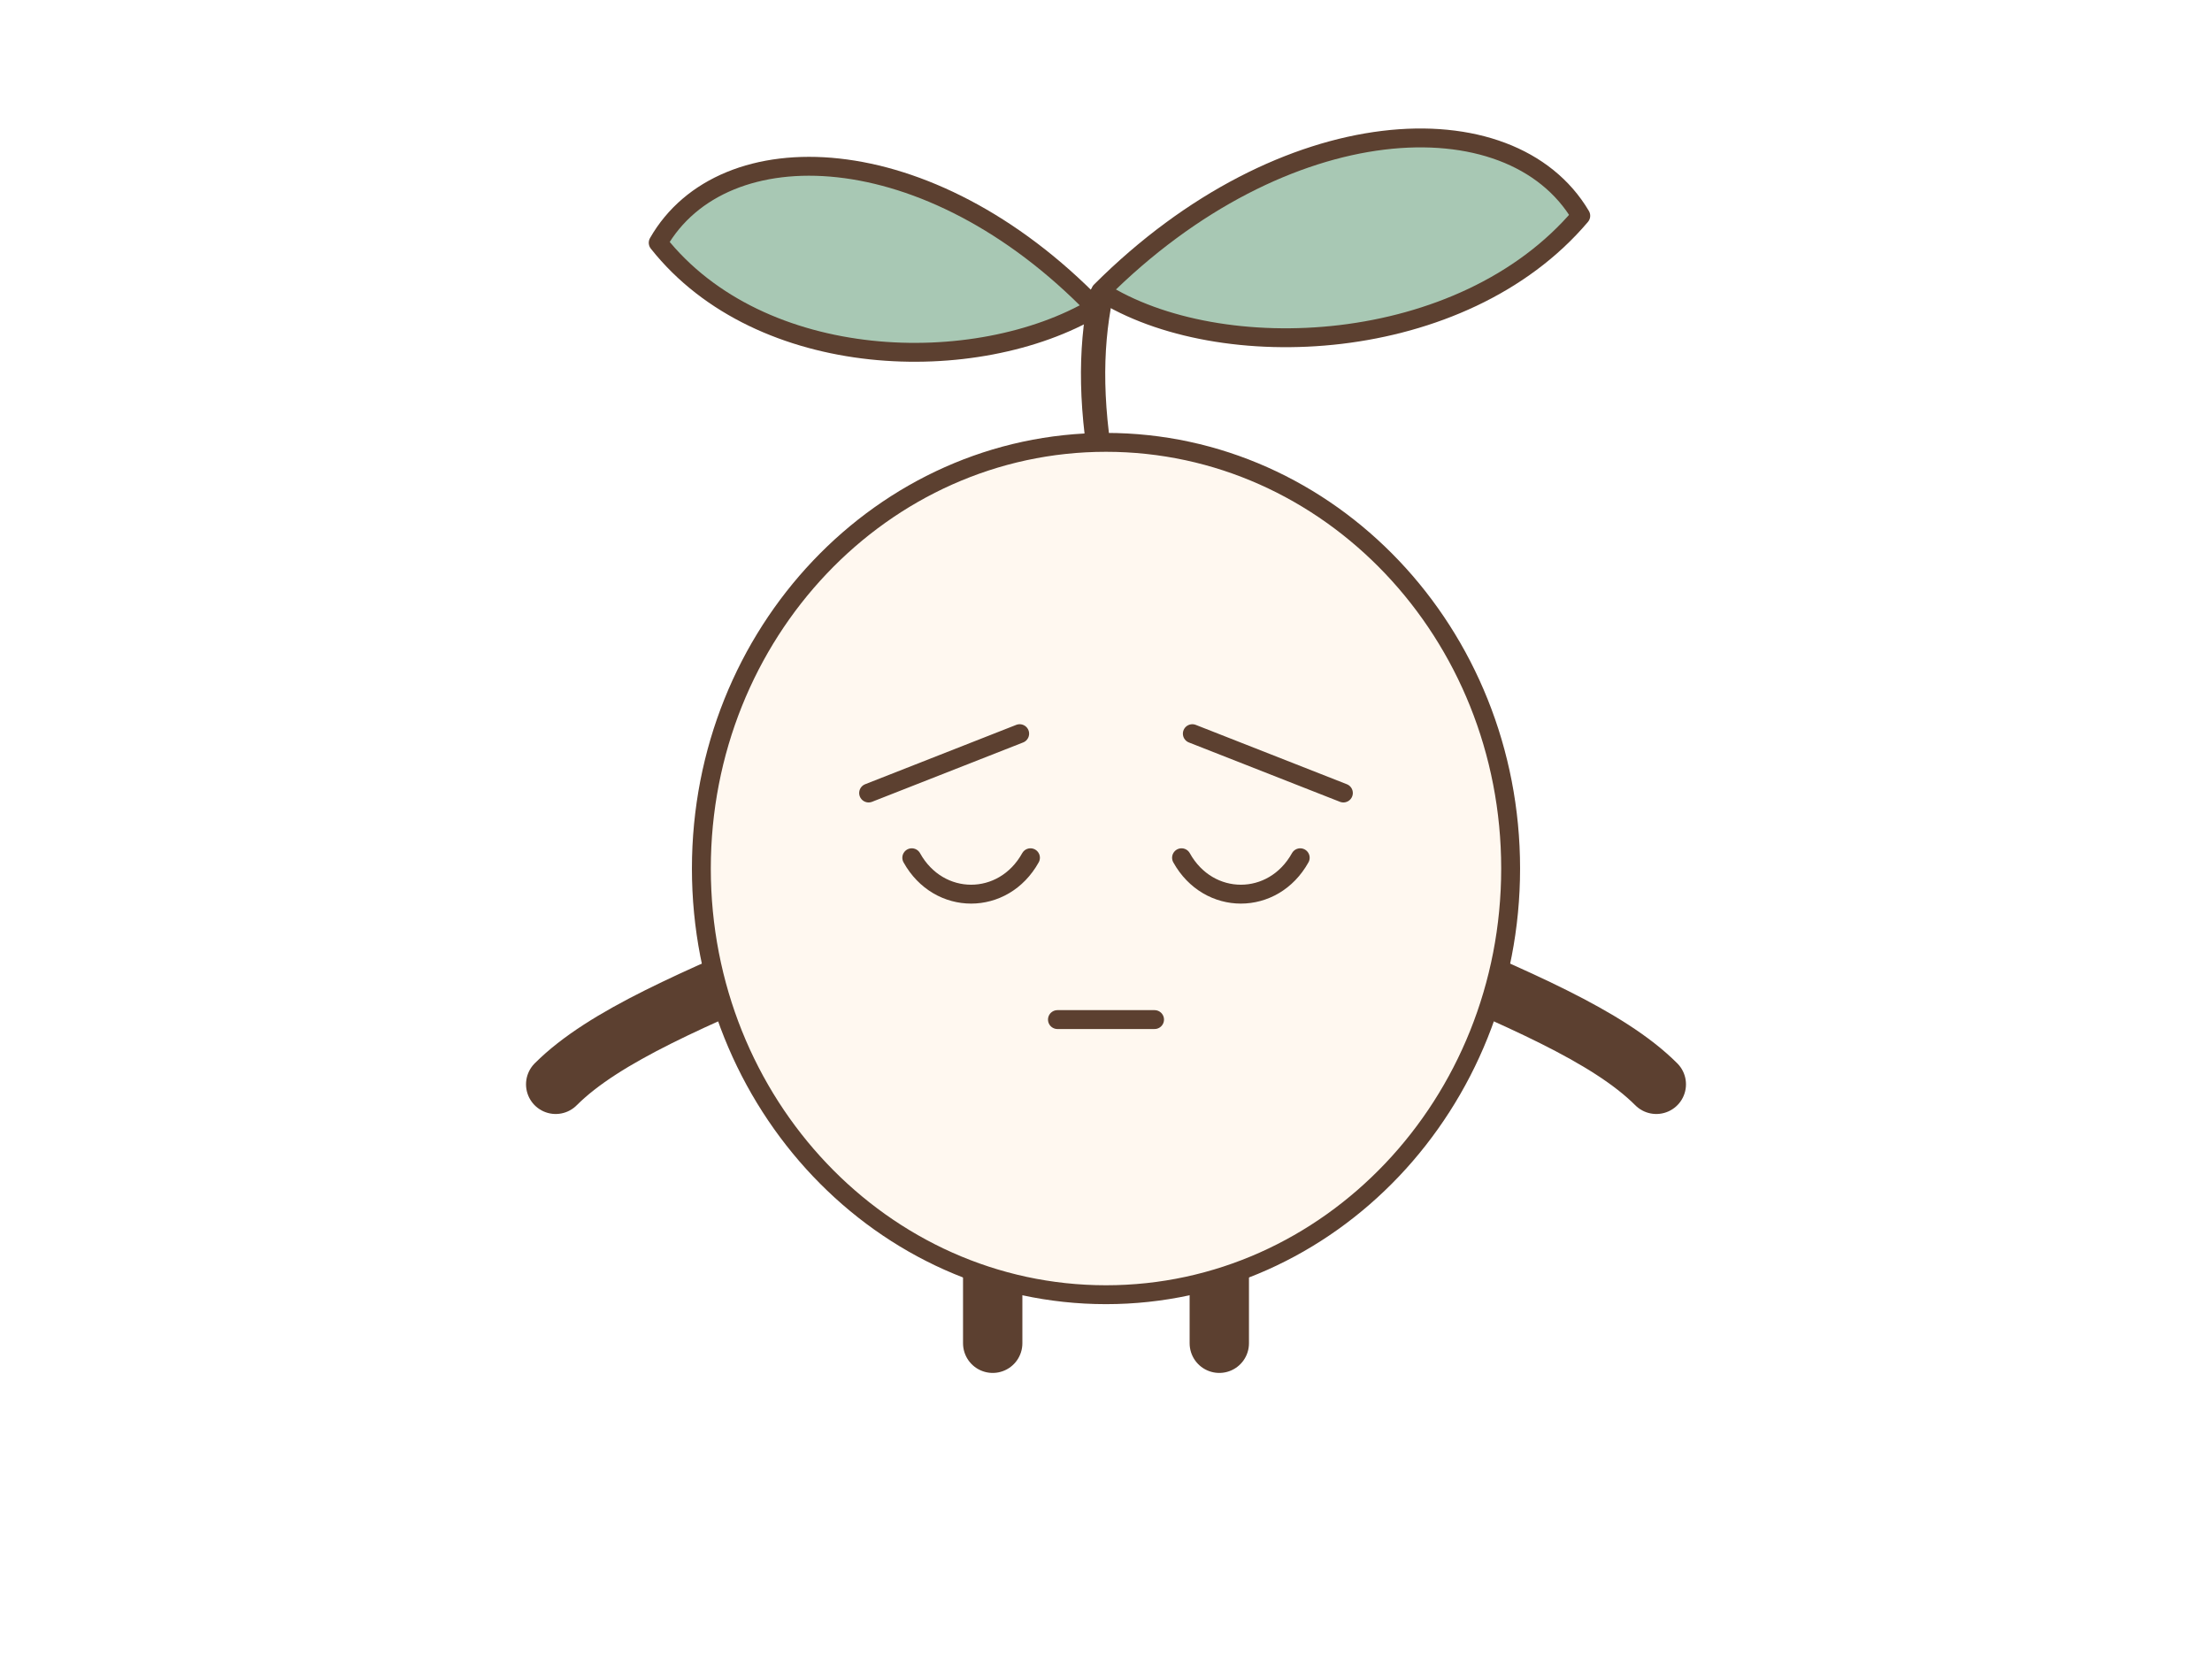
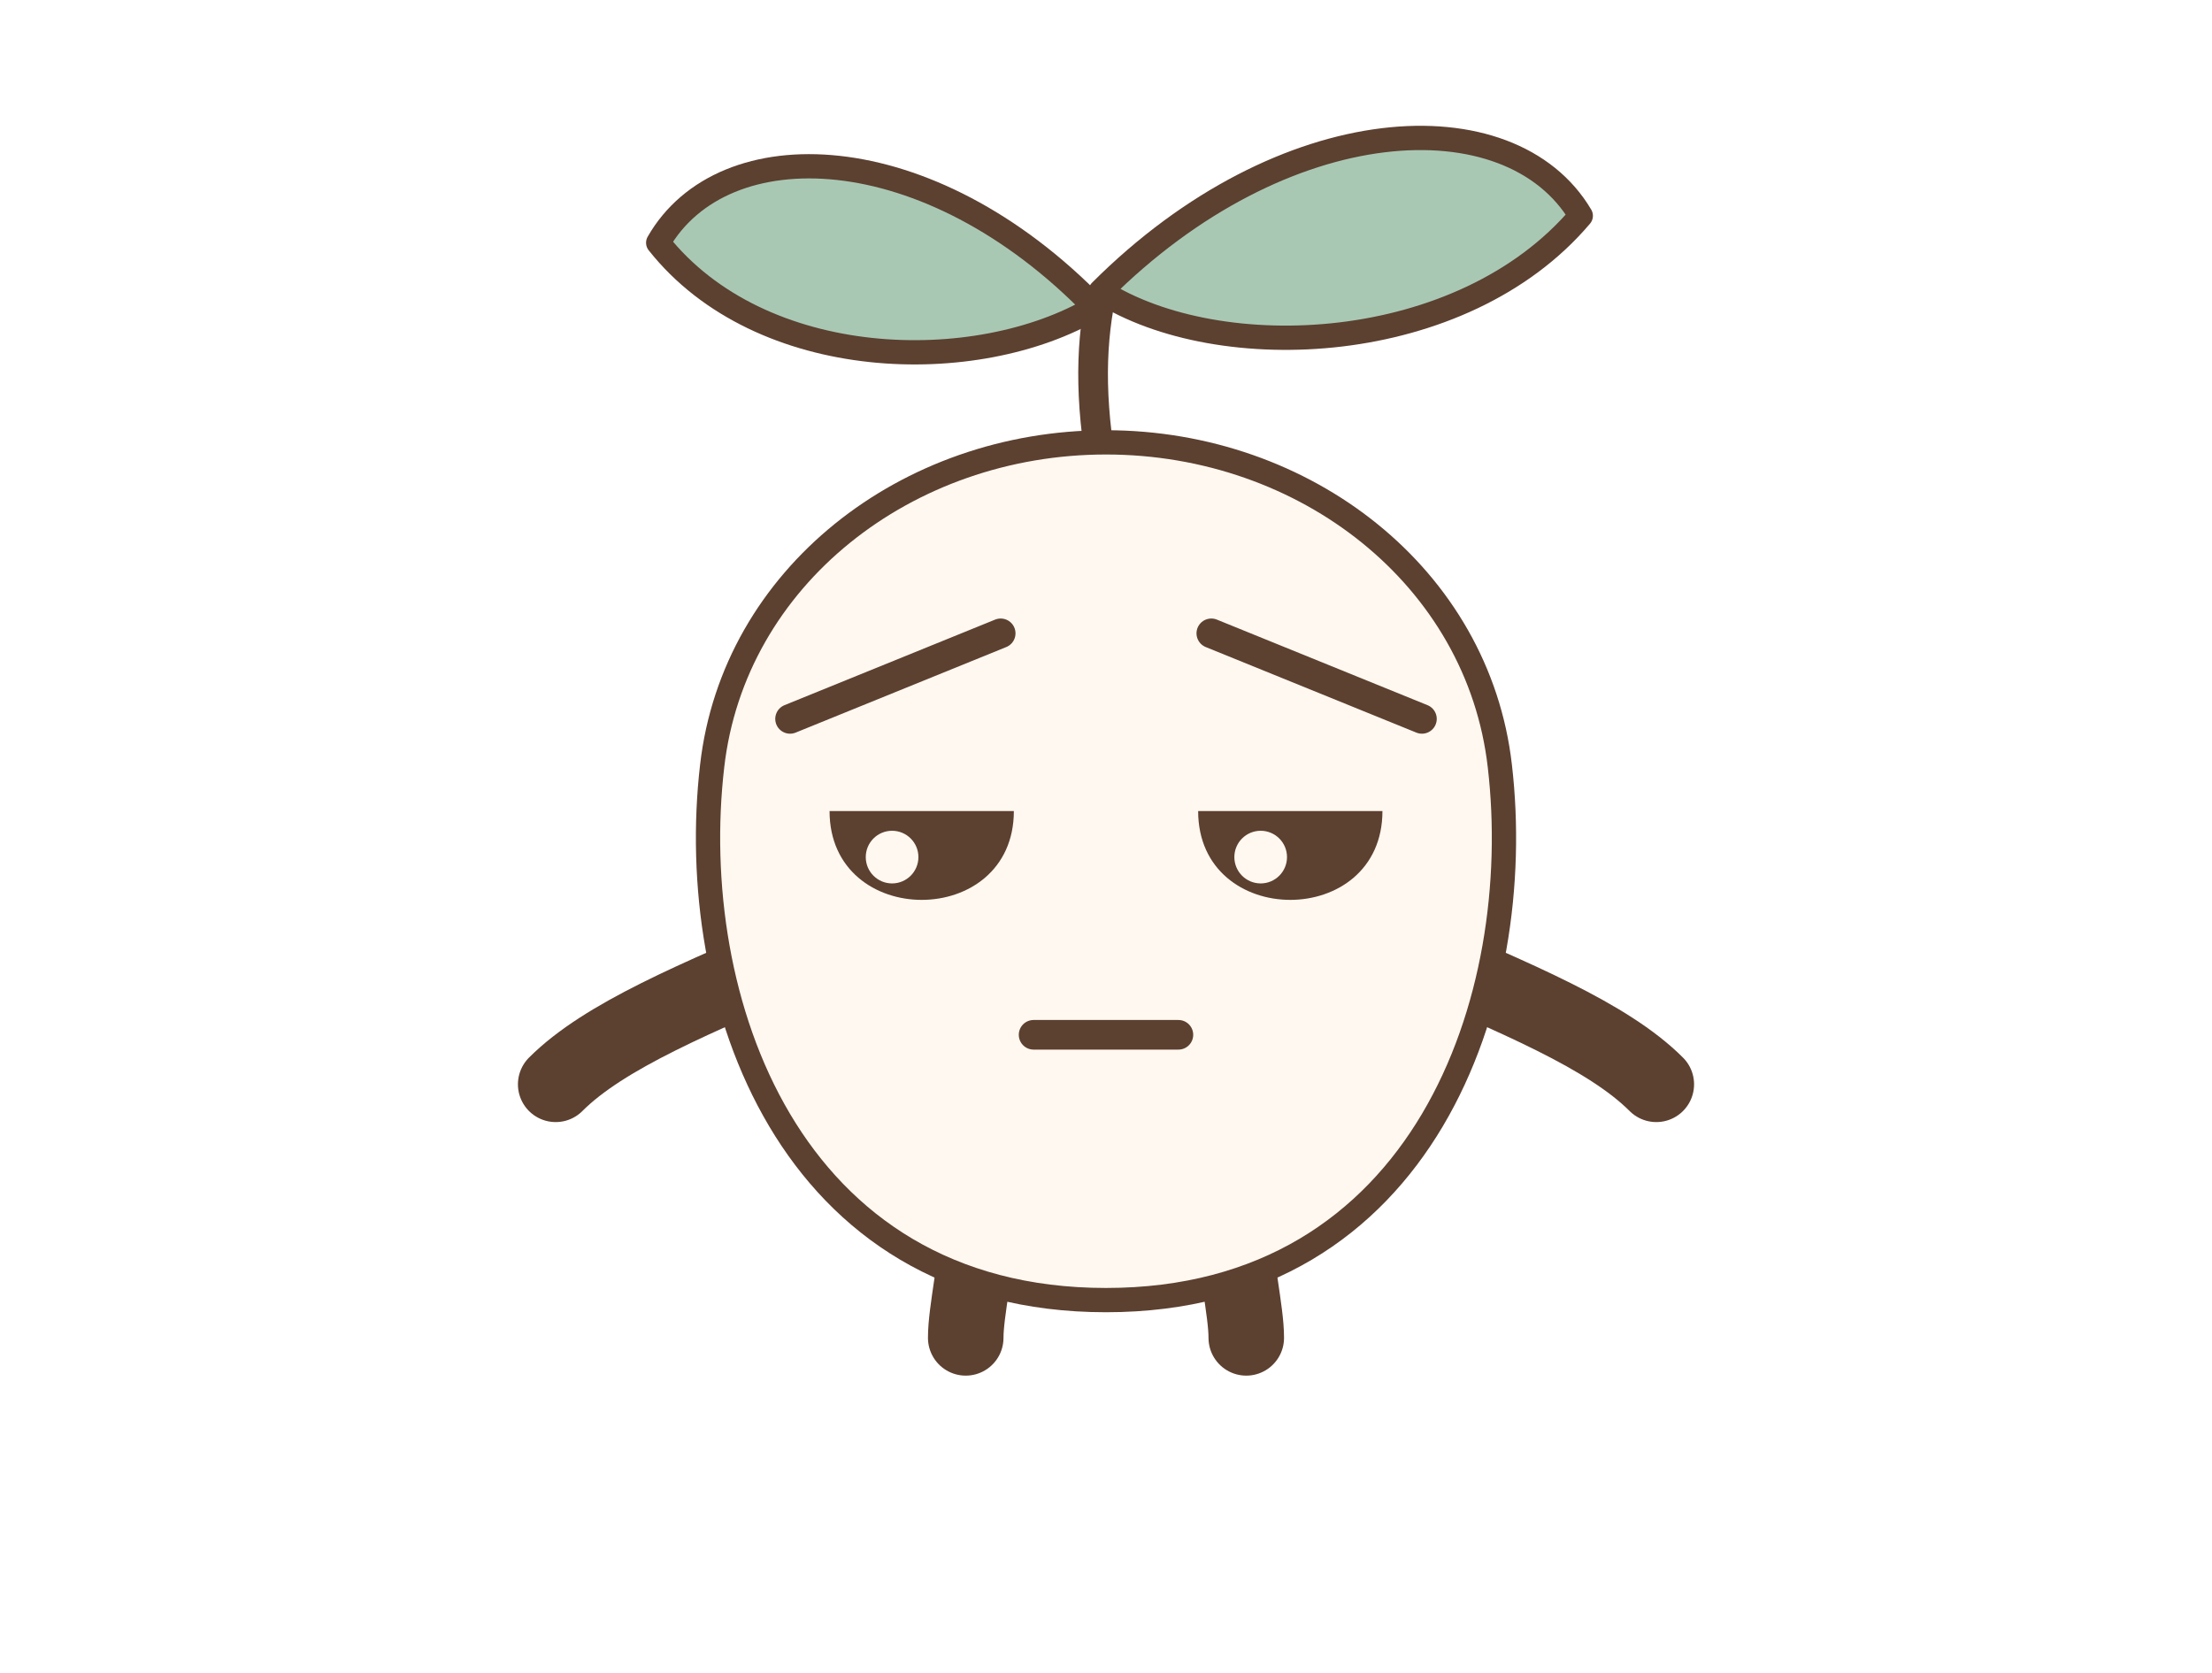
<svg xmlns="http://www.w3.org/2000/svg" viewBox="0 0 820 620" width="820" height="620">
-   <g fill="none" stroke="#5C4030" stroke-width="7" stroke-linecap="round" stroke-linejoin="round">
+   <g fill="none" stroke="#5C4030" stroke-width="9" stroke-linecap="round" stroke-linejoin="round">
    <g transform="translate(410 40)">
-       <path d="M -110 312 C -152 330, -186 344, -204 362" stroke-width="22" />
-       <path d="M 110 312 C 152 330, 186 344, 204 362" stroke-width="22" />
-       <path d="M -42 392 L -42 458" stroke-width="22" />
-       <path d="M 42 392 L 42 458" stroke-width="22" />
-       <path d="M 0 142 C -6 112, -6 90, -2 70" stroke-width="9" />
+       <path d="M -110 312 C -152 330, -186 344, -204 362" stroke-width="28" />
+       <path d="M 110 312 C 152 330, 186 344, 204 362" stroke-width="28" />
+       <path d="M -46 404 C -48 430, -52 446, -52 456" stroke-width="28" />
+       <path d="M 46 404 C 48 430, 52 446, 52 456" stroke-width="28" />
+       <path d="M 0 142 C -6 112, -6 90, -2 70" stroke-width="11" />
      <path d="M -4 74 C -66 10, -142 8, -166 50 C -128 98, -48 100, -4 74 Z" fill="#A8C8B4" />
      <path d="M -2 68 C 66 0, 150 -4, 176 40 C 132 92, 42 96, -2 68 Z" fill="#A8C8B4" />
-       <ellipse cx="0" cy="282" rx="150" ry="158" fill="#FFF8F0" />
-       <path d="M -88 254 L -32 232" />
-       <path d="M 88 254 L 32 232" />
-       <path d="M -72 278 C -62 296, -38 296, -28 278" />
-       <path d="M 28 278 C 38 296, 62 296, 72 278" />
-       <path d="M -18 338 L 18 338" />
+       <path d="M 0 124 C 74 124, 138 174, 146 244 C 156 330, 118 442, 0 442 C -118 442, -156 330, -146 244 C -138 174, -74 124, 0 124 Z" fill="#FFF8F0" />
+       <g transform="translate(0 -18) translate(0 286) scale(1.22) translate(0 -286)">
+         <path d="M -96 252 L -32 226" />
+         <path d="M 96 252 L 32 226" />
+         <path d="M -84 280 C -84 316, -28 316, -28 280 Z" fill="#5C4030" stroke="none" />
+         <path d="M 28 280 C 28 316, 84 316, 84 280 Z" fill="#5C4030" stroke="none" />
+         <circle cx="-65" cy="294" r="8" fill="#FFF8F0" stroke="none" />
+         <circle cx="47" cy="294" r="8" fill="#FFF8F0" stroke="none" />
+         <path d="M -22 348 L 22 348" />
+       </g>
    </g>
  </g>
</svg>
